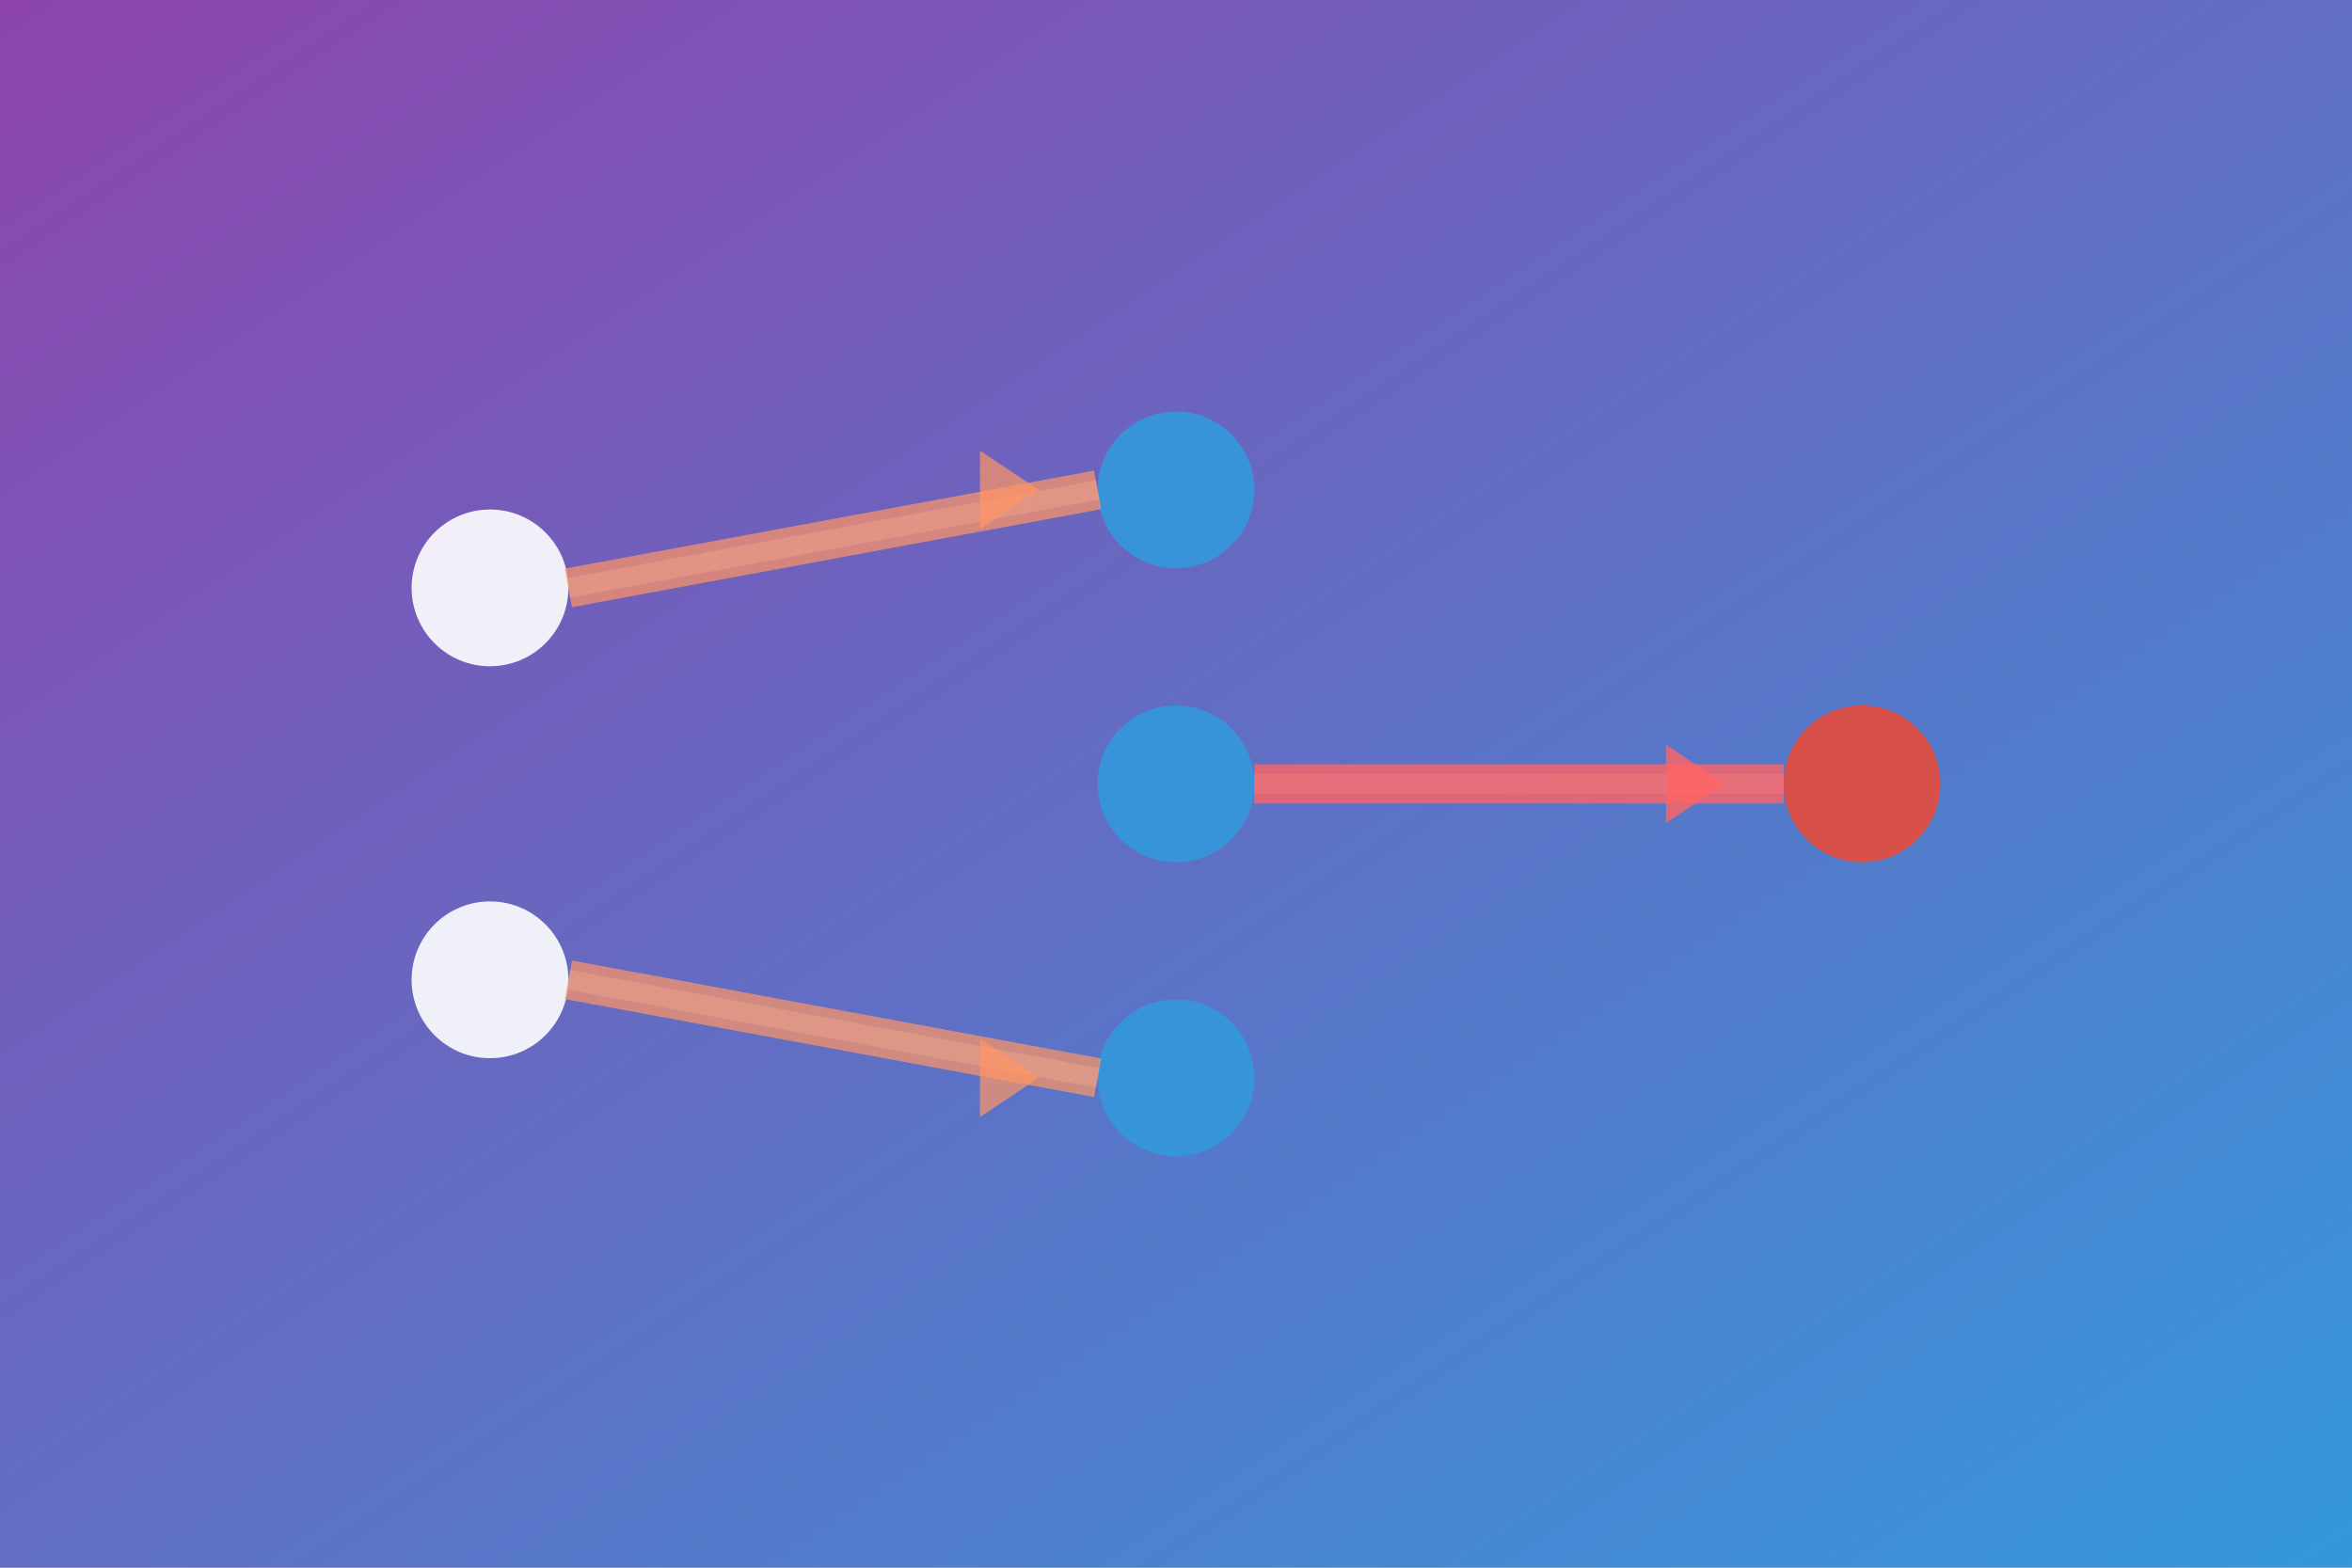
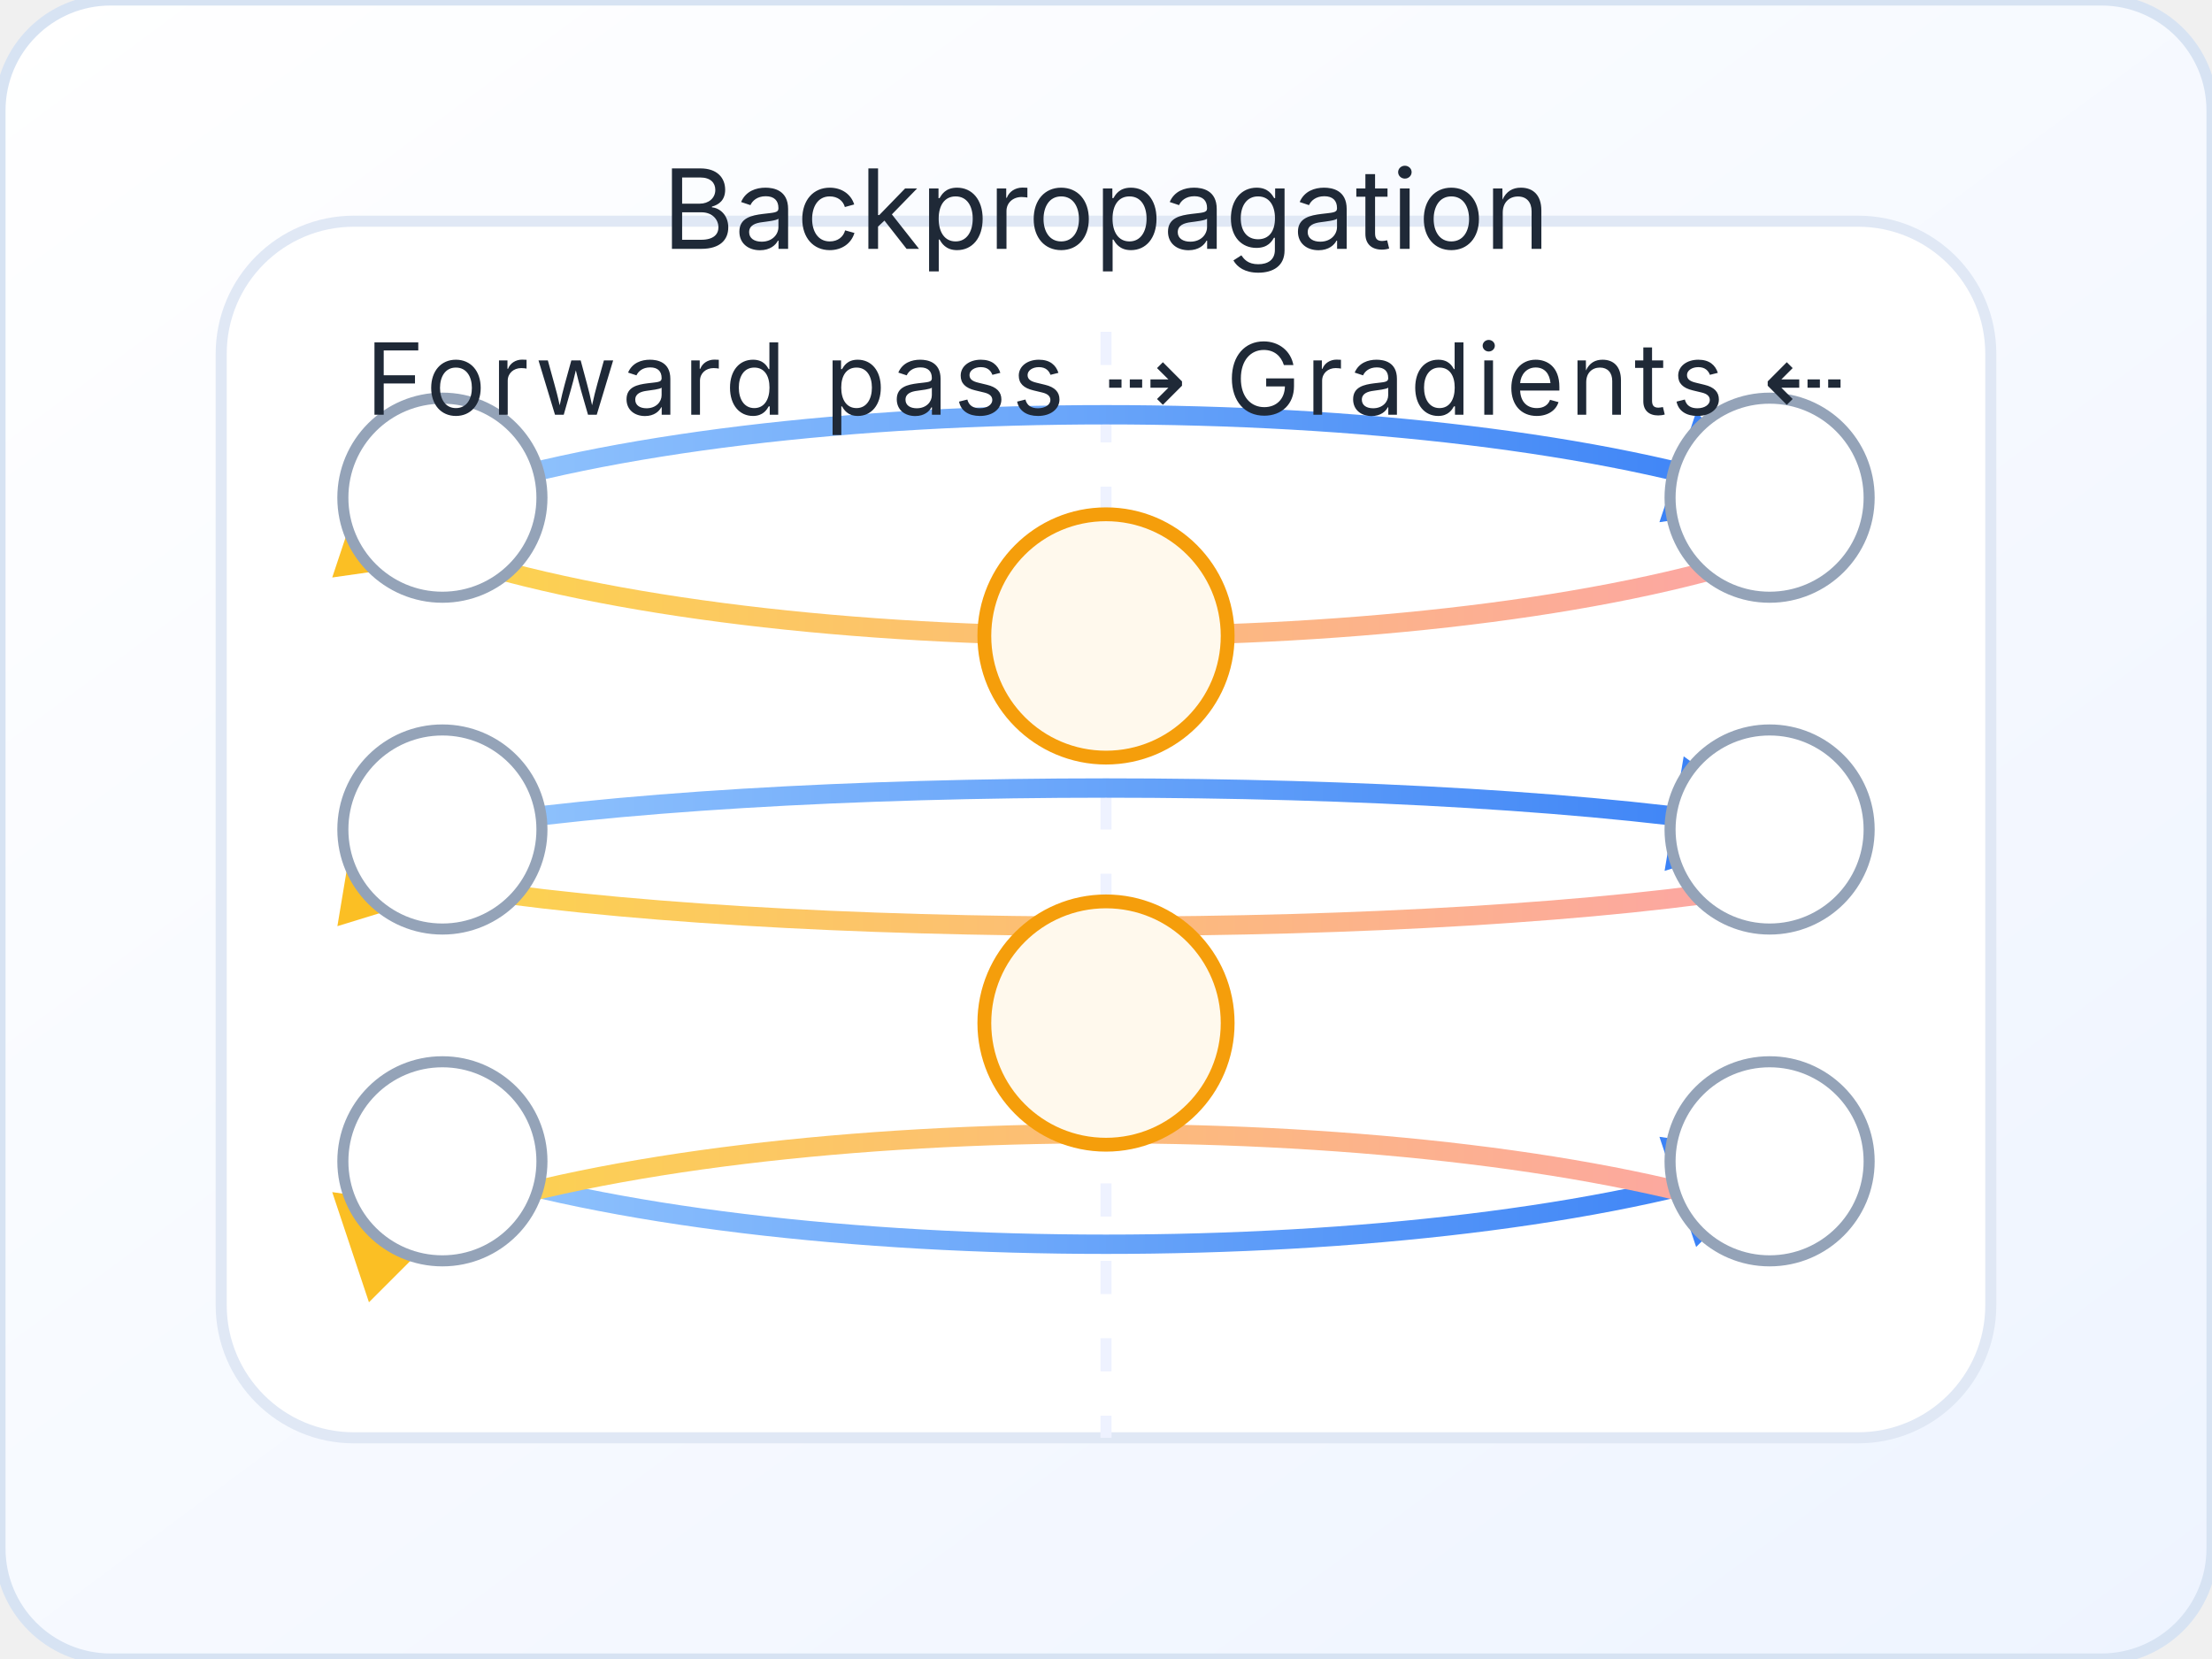
- <svg xmlns="http://www.w3.org/2000/svg" viewBox="0 0 120 80">
+ <svg xmlns="http://www.w3.org/2000/svg" viewBox="0 0 400 300">
  <defs>
-     <linearGradient id="backpropGradient" x1="0%" y1="0%" x2="100%" y2="100%">
-       <stop offset="0%" style="stop-color:#8e44ad;stop-opacity:1" />
-       <stop offset="100%" style="stop-color:#3498db;stop-opacity:1" />
+     <linearGradient id="bpBg" x1="0%" y1="0%" x2="100%" y2="100%">
+       <stop offset="0%" stop-color="#ffffff" />
+       <stop offset="100%" stop-color="#eef4ff" />
    </linearGradient>
+     <linearGradient id="forward" x1="0%" y1="0%" x2="100%" y2="0%">
+       <stop offset="0%" stop-color="#93c5fd" />
+       <stop offset="100%" stop-color="#3b82f6" />
+     </linearGradient>
+     <linearGradient id="backward" x1="100%" y1="0%" x2="0%" y2="0%">
+       <stop offset="0%" stop-color="#fca5a5" />
+       <stop offset="100%" stop-color="#fcd34d" />
+     </linearGradient>
+     <marker id="arrowHead" markerWidth="6" markerHeight="6" refX="5" refY="3" orient="auto" markerUnits="strokeWidth">
+       <polygon points="0 0, 6 3, 0 6" fill="#3b82f6" />
+     </marker>
+     <marker id="arrowHeadBack" markerWidth="6" markerHeight="6" refX="1" refY="3" orient="auto" markerUnits="strokeWidth">
+       <polygon points="6 0, 0 3, 6 6" fill="#fbbf24" />
+     </marker>
  </defs>
-   <rect width="120" height="80" fill="url(#backpropGradient)" />
-   <circle cx="25" cy="30" r="4" fill="rgba(255,255,255,0.9)" />
-   <circle cx="25" cy="50" r="4" fill="rgba(255,255,255,0.9)" />
-   <circle cx="60" cy="25" r="4" fill="rgba(52,152,219,0.9)" />
-   <circle cx="60" cy="40" r="4" fill="rgba(52,152,219,0.9)" />
-   <circle cx="60" cy="55" r="4" fill="rgba(52,152,219,0.9)" />
-   <circle cx="95" cy="40" r="4" fill="rgba(231,76,60,0.9)" />
-   <line x1="29" y1="30" x2="56" y2="25" stroke="rgba(255,255,255,0.3)" stroke-width="1" />
-   <line x1="29" y1="50" x2="56" y2="55" stroke="rgba(255,255,255,0.3)" stroke-width="1" />
-   <line x1="64" y1="40" x2="91" y2="40" stroke="rgba(255,255,255,0.3)" stroke-width="1" />
-   <line x1="91" y1="40" x2="64" y2="40" stroke="rgba(255,100,100,0.8)" stroke-width="2" />
-   <line x1="56" y1="25" x2="29" y2="30" stroke="rgba(255,150,100,0.7)" stroke-width="2" />
-   <line x1="56" y1="55" x2="29" y2="50" stroke="rgba(255,150,100,0.7)" stroke-width="2" />
-   <polygon points="85,38 85,42 88,40" fill="rgba(255,100,100,0.8)" />
-   <polygon points="50,23 50,27 53,25" fill="rgba(255,150,100,0.7)" />
-   <polygon points="50,53 50,57 53,55" fill="rgba(255,150,100,0.7)" />
+   <rect width="400" height="300" fill="url(#bpBg)" rx="20" stroke="#d7e3f3" stroke-width="2" />
+   <rect x="40" y="40" width="320" height="220" rx="24" fill="#ffffff" stroke="#e0e8f5" stroke-width="2" />
+   <line x1="200" y1="60" x2="200" y2="260" stroke="#eef2ff" stroke-width="2" stroke-dasharray="6 8" />
+   <g fill="none" stroke="url(#forward)" stroke-width="3.5" stroke-linecap="round" marker-end="url(#arrowHead)">
+     <path d="M80 90 C 140 70, 260 70, 320 90" />
+     <path d="M80 150 C 140 140, 260 140, 320 150" />
+     <path d="M80 210 C 140 230, 260 230, 320 210" />
+   </g>
+   <g fill="none" stroke="url(#backward)" stroke-width="3.5" stroke-linecap="round" marker-end="url(#arrowHeadBack)">
+     <path d="M320 100 C 260 120, 140 120, 80 100" />
+     <path d="M320 160 C 260 170, 140 170, 80 160" />
+     <path d="M320 220 C 260 200, 140 200, 80 220" />
+   </g>
+   <g fill="#ffffff" stroke="#94a3b8" stroke-width="2">
+     <circle cx="80" cy="90" r="18" />
+     <circle cx="80" cy="150" r="18" />
+     <circle cx="80" cy="210" r="18" />
+     <circle cx="320" cy="90" r="18" />
+     <circle cx="320" cy="150" r="18" />
+     <circle cx="320" cy="210" r="18" />
+   </g>
+   <g fill="#fff9ed" stroke="#f59e0b" stroke-width="2.5">
+     <circle cx="200" cy="115" r="22" />
+     <circle cx="200" cy="185" r="22" />
+   </g>
+   <text x="200" y="75" fill="#1f2937" font-family="'Inter', 'Helvetica', sans-serif" font-size="18" text-anchor="middle" letter-spacing="1">
+     Forward pass ⇢   Gradients ⇠
+   </text>
+   <text x="200" y="45" fill="#1f2937" font-family="'Inter', 'Helvetica', sans-serif" font-size="20" text-anchor="middle">
+     Backpropagation
+   </text>
</svg>
